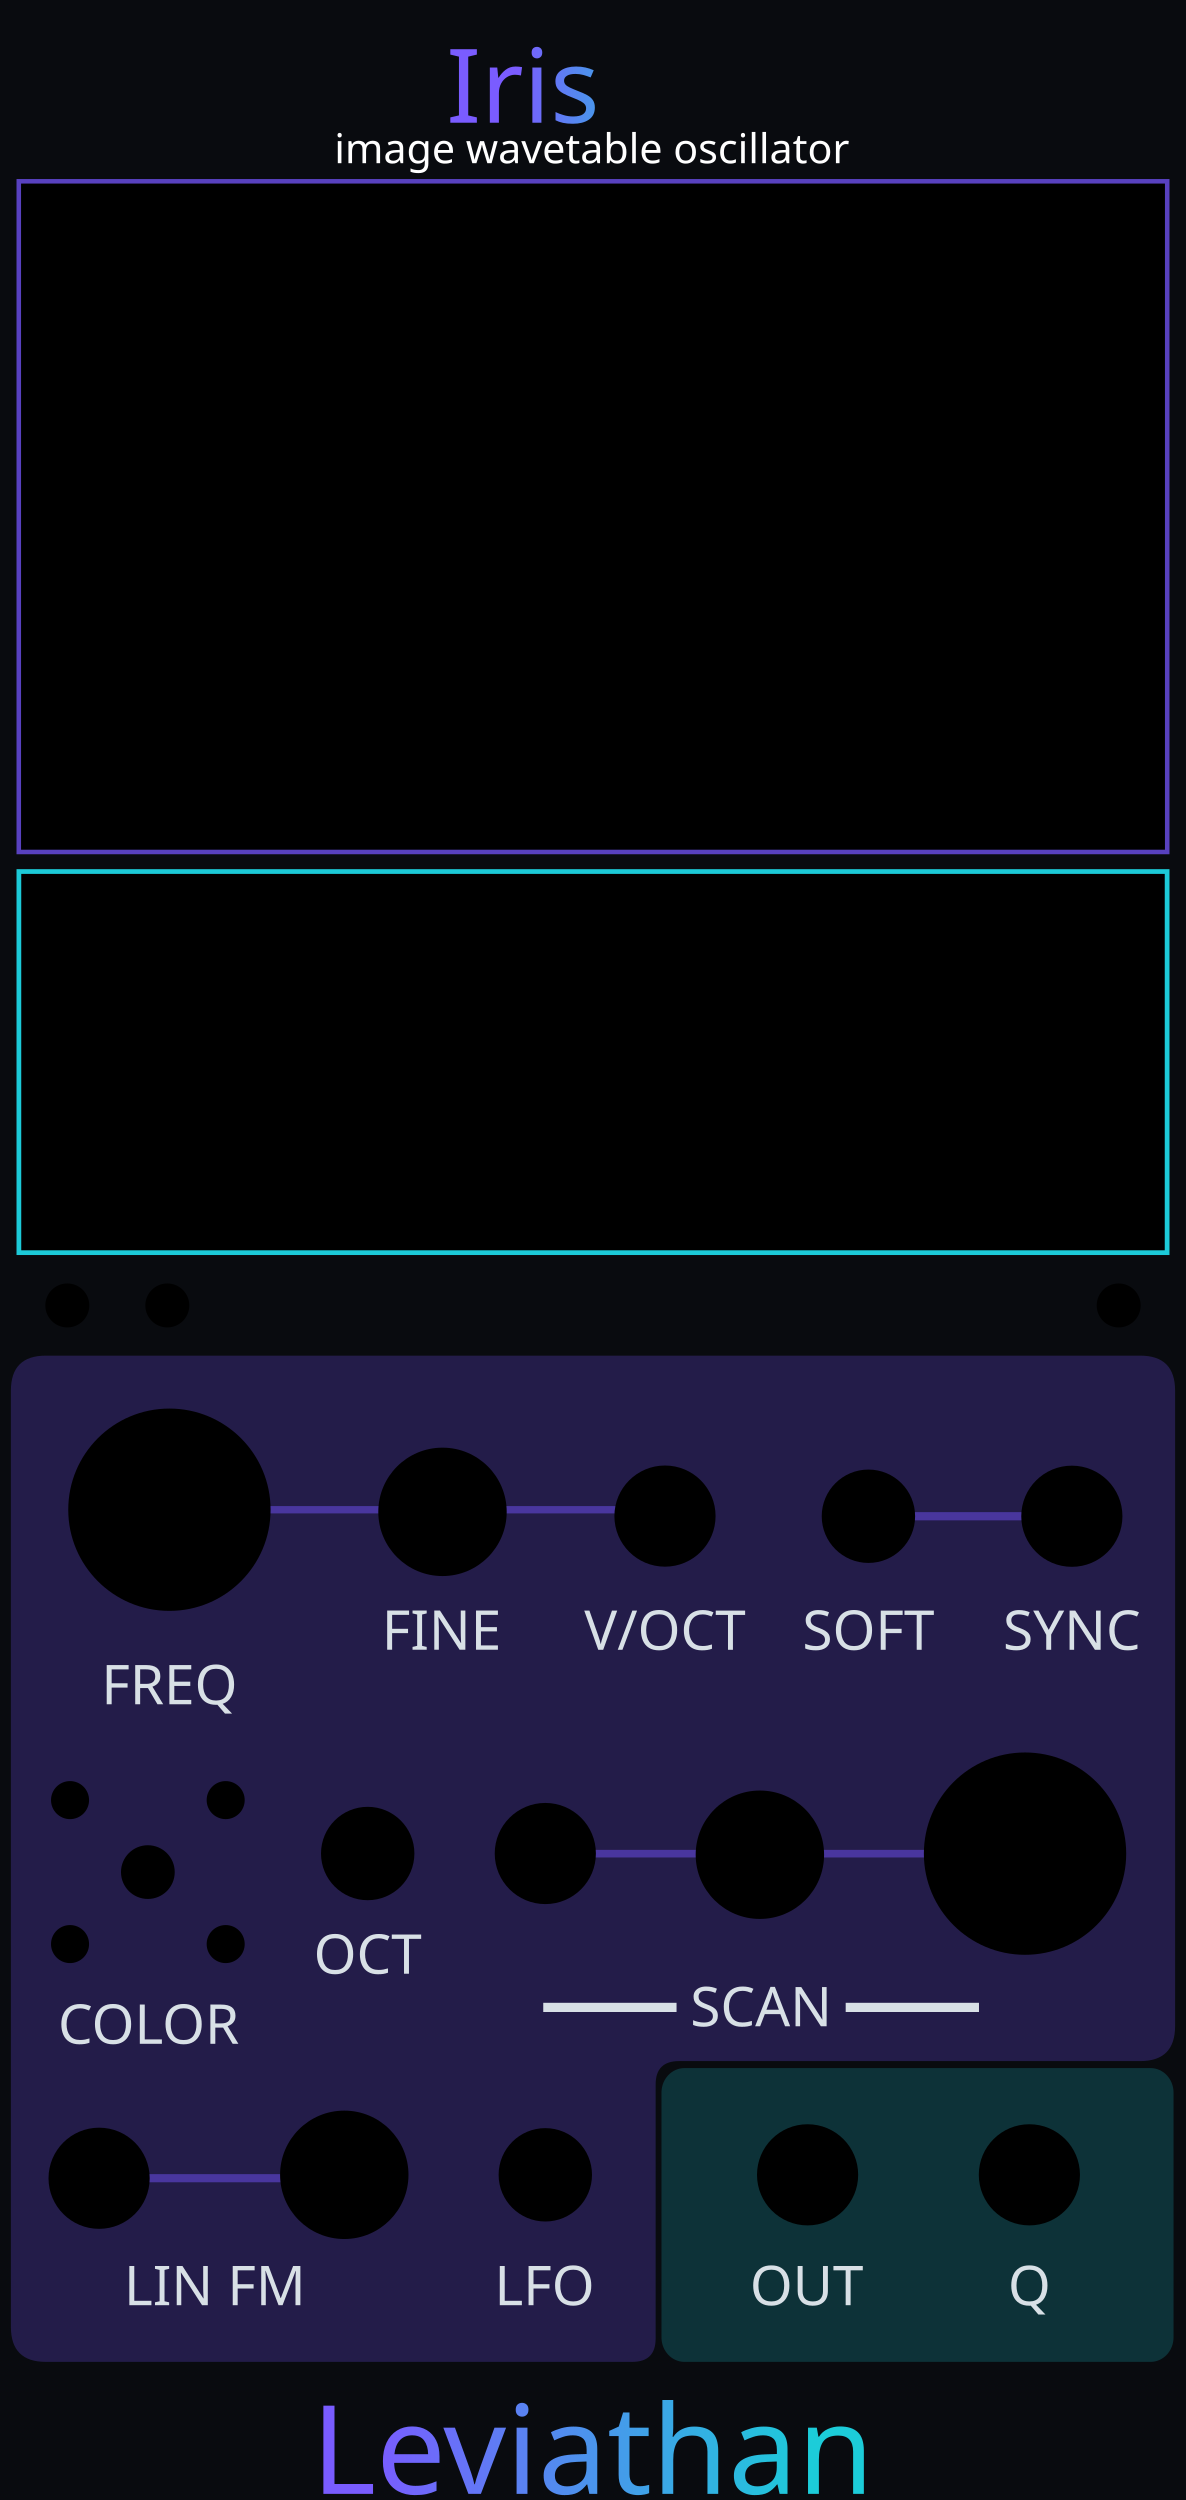
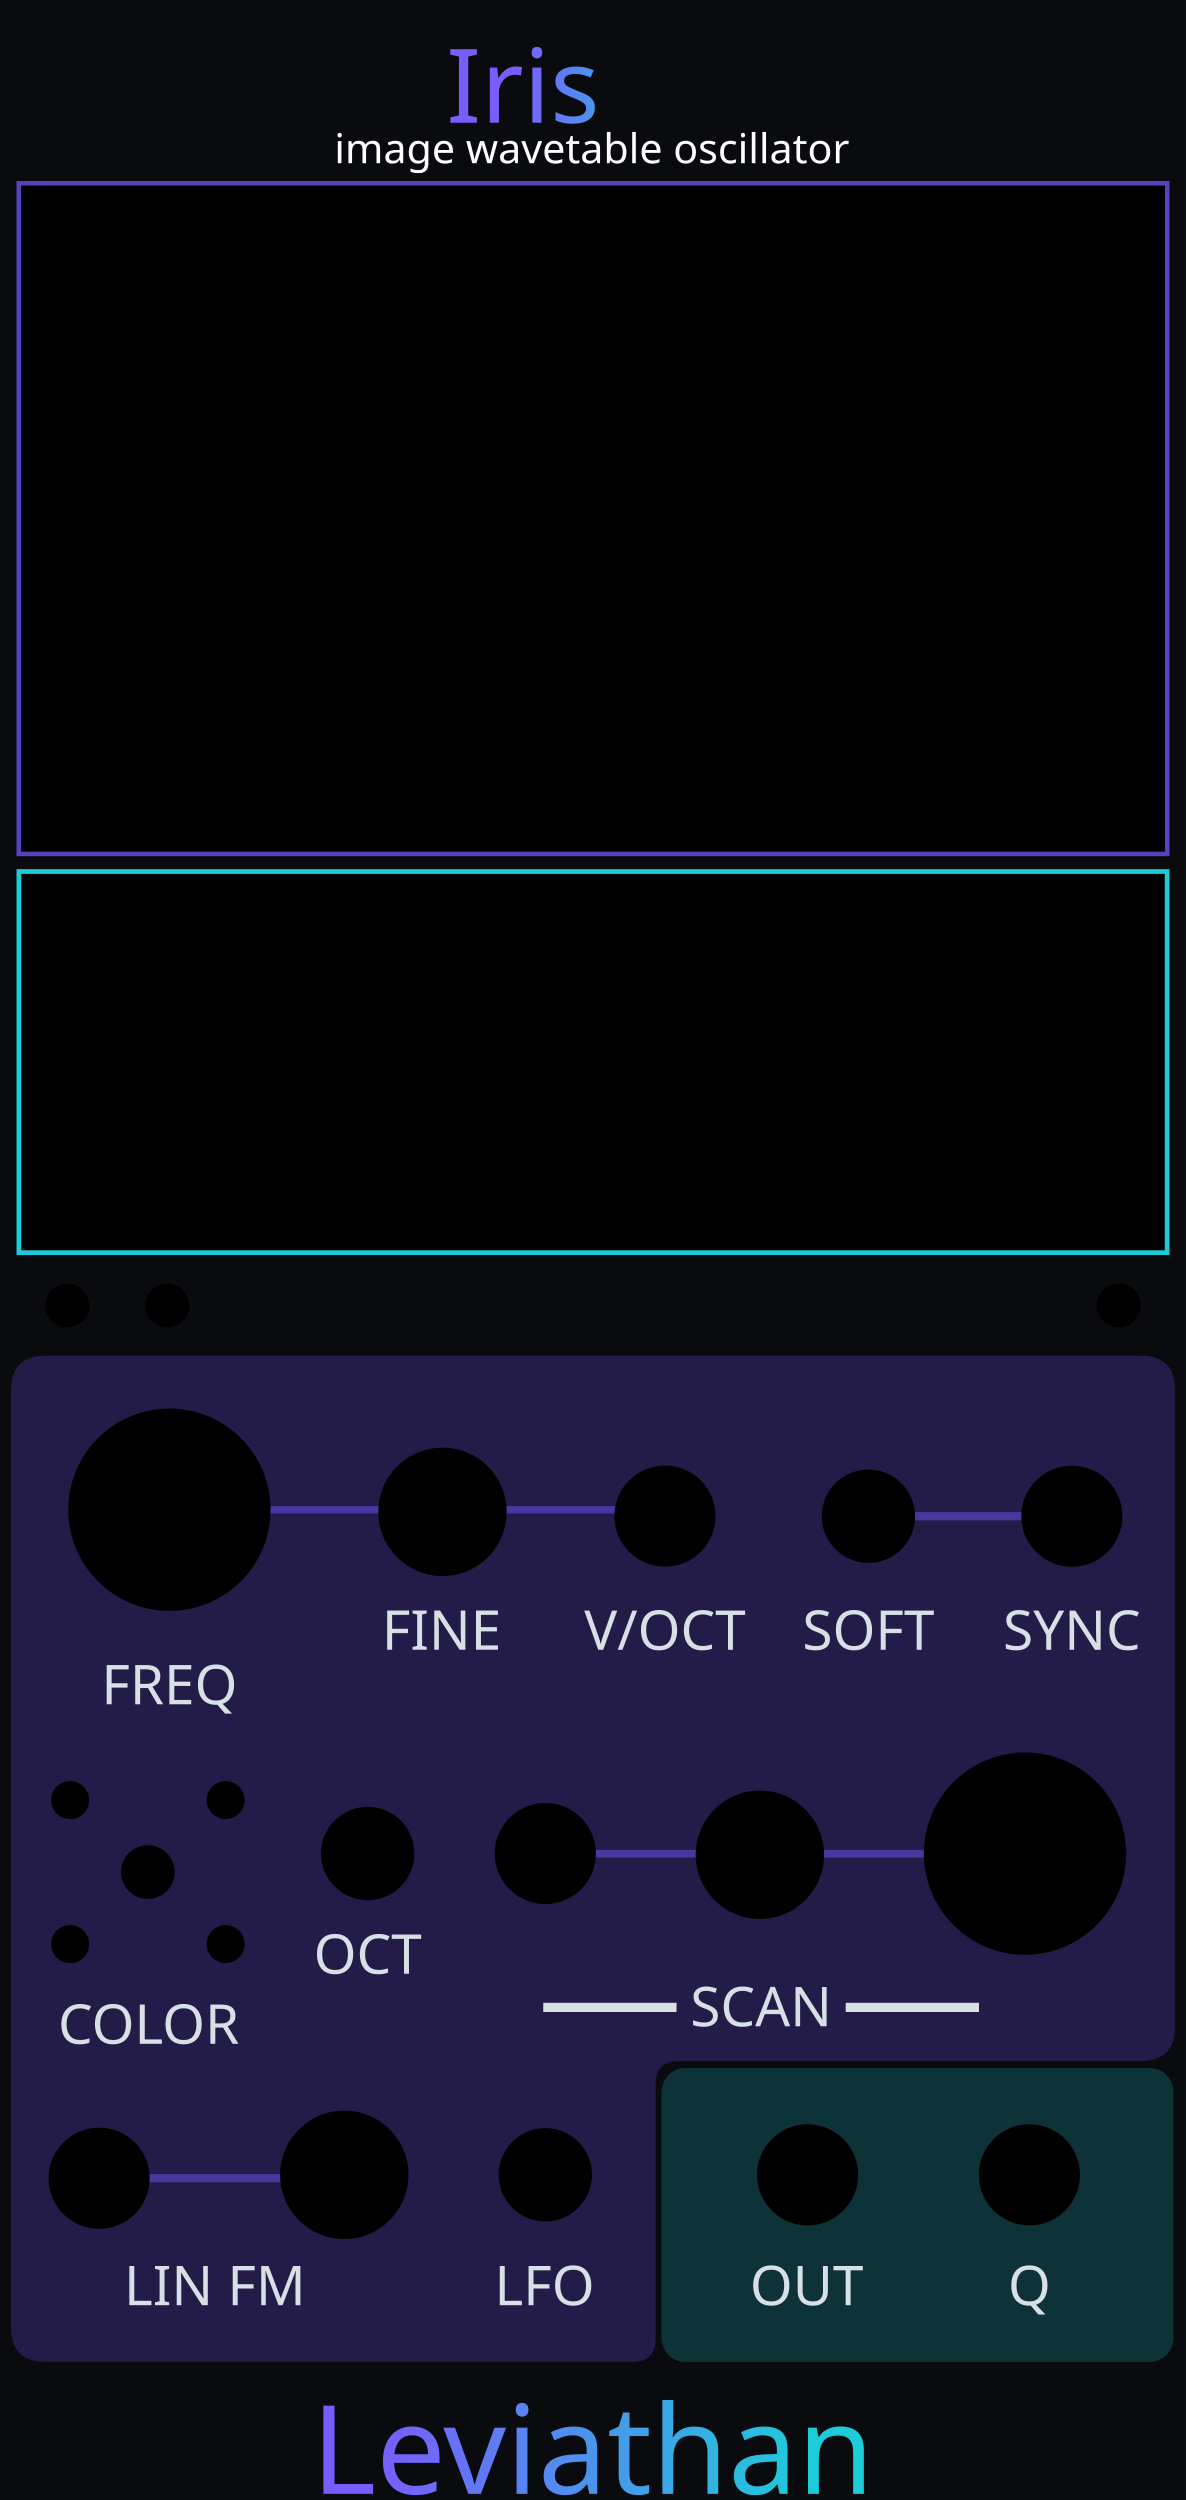
<svg xmlns="http://www.w3.org/2000/svg" xmlns:xlink="http://www.w3.org/1999/xlink" width="60.96mm" height="128.5mm" viewBox="0 0 6096 12850" version="1.1" id="svg18">
  <defs id="defs18">
    <linearGradient xlink:href="#linearGradient22" id="linearGradient500" gradientUnits="userSpaceOnUse" x1="5743.77" y1="1469.692" x2="6524.678" y2="1481.272" gradientTransform="matrix(0.9969081,0,0,0.9969081,-3064.901,-888.3115)" />
    <linearGradient id="linearGradient22">
      <stop style="stop-color:#7a5cff;stop-opacity:1;" offset="0" id="stop22" />
      <stop style="stop-color:#1cccd9;stop-opacity:1;" offset="1" id="stop23" />
    </linearGradient>
    <linearGradient xlink:href="#linearGradient20" id="linearGradient300" gradientUnits="userSpaceOnUse" gradientTransform="matrix(1.390218,0,0,1.390218,-5698.496,-5161.559)" x1="5486.824" y1="12735.478" x2="7088.807" y2="12738.298" spreadMethod="pad" />
    <linearGradient id="linearGradient20">
      <stop style="stop-color:#795cff;stop-opacity:1;" offset="0" id="stop20" />
      <stop style="stop-color:#1cccd9;stop-opacity:1;" offset="1" id="stop21" />
    </linearGradient>
  </defs>
  <rect width="6096" height="12850" fill="#090b0f" id="rect1" x="0" y="0" style="display:inline" />
  <g id="waves_layer" style="display:none;opacity:0.5" transform="translate(-2031.997,142.462)">
    <g id="branding_wave_left" transform="matrix(1.72,0,0,1.72,2416.919,11996.75)" style="display:inline">
      <path style="fill:#4995ec" d="m 0,413.249 c 0,0 99.571,-7.286 135.999,-84.999 36.428,-77.713 30.357,-229.499 207.642,-229.499 38.871,0 81.438,18.386 104.731,34.602 116.875,81.362 61.625,248.326 -75.589,205.523 0,0 49.786,-2.125 49.786,-67.697 0,-65.572 -82.091,-75.285 -94.714,-20.643 -8.992,38.927 -3.643,156.643 167.571,162.713" id="path149" />
      <path style="fill:#7a5cff" d="m 372.784,338.875 c 42.5,0 125.678,-65.875 75.213,-144.378 C 412.71,139.6 316.321,128.5 247.714,197.107 179.179,265.642 219.7,398.411 0.644,413.201 9.193,412.412 101.283,402.321 136,328.25 172.429,250.536 166.357,98.751 343.642,98.751 c 38.869,0 81.43,18.384 104.731,34.607 116.874,81.357 61.625,248.321 -75.589,205.517 z" id="path151" />
      <path style="fill:#1cccd9" d="M 495.426,413.249 H 268.433 C 242.935,402.664 232.851,365.455 246.5,310.035 c 15.166,-61.576 44.686,-94.762 88.642,-101.999 26.411,-4.347 46.895,4.299 59.973,12.945 -25.087,-13.418 -59.464,-4.238 -67.259,29.556 -8.998,38.929 -3.644,156.641 167.57,162.712 z" id="path155" />
    </g>
    <g id="branding_wave_right" transform="matrix(-1.72,0,0,1.72,7743.074,11996.75)" style="display:inline">
      <path style="fill:#4995ec" d="m 0,413.249 c 0,0 99.571,-7.286 135.999,-84.999 36.428,-77.713 30.357,-229.499 207.642,-229.499 38.871,0 81.438,18.386 104.731,34.602 116.875,81.362 61.625,248.326 -75.589,205.523 0,0 49.786,-2.125 49.786,-67.697 0,-65.572 -82.091,-75.285 -94.714,-20.643 -8.992,38.927 -3.643,156.643 167.571,162.713" id="path158" />
      <path style="fill:#7a5cff" d="m 372.784,338.875 c 42.5,0 125.678,-65.875 75.213,-144.378 C 412.71,139.6 316.321,128.5 247.714,197.107 179.179,265.642 219.7,398.411 0.644,413.201 9.193,412.412 101.283,402.321 136,328.25 172.429,250.536 166.357,98.751 343.642,98.751 c 38.869,0 81.43,18.384 104.731,34.607 116.874,81.357 61.625,248.321 -75.589,205.517 z" id="path160" />
      <path style="fill:#1cccd9" d="M 495.426,413.249 H 268.433 C 242.935,402.664 232.851,365.455 246.5,310.035 c 15.166,-61.576 44.686,-94.762 88.642,-101.999 26.411,-4.347 46.895,4.299 59.973,12.945 -25.087,-13.418 -59.464,-4.238 -67.259,29.556 -8.998,38.929 -3.644,156.641 167.57,162.712 z" id="path164" />
    </g>
  </g>
  <g id="iris_section_fields" style="display:inline">
    <g id="glass">
      <path d="m 235,6968.003 h 5626 c 119,0 179,60 179,180 V 10414 c 0,120 -60,180 -179,180 H 3490 c -80,0 -120,40 -120,120 v 1306 c 0,80 -40,120 -120,120 H 235 c -119,0 -179,-60 -179,-180 V 7148.003 c 0,-120 60,-180 179,-180 z" id="iris_input_field" style="display:inline;opacity:0.33;fill:#5740bf;fill-opacity:1;stroke:none" />
      <rect x="3400" y="10630" width="2632" height="1510" rx="117.935" ry="126" id="iris_output_field" style="display:inline;opacity:0.35;fill:#1cccd9;fill-opacity:0.58;stroke:none;stroke-width:0.967" />
    </g>
    <rect x="76" y="900" width="5944" height="5408" rx="126" ry="126" id="iris_preview_field" style="display:none;opacity:0.22;fill:#5740bf;fill-opacity:1;stroke:none" />
    <path d="M 1126.72,7760.052 H 3358.88" id="iris_freq_guide" style="display:inline;opacity:0.72;fill:none;stroke:#5740bf;stroke-width:37.881;stroke-linecap:round;stroke-opacity:1" />
    <path d="M 2957.074,9527.956 H 5534.926" id="iris_scan_guide" style="display:inline;opacity:0.72;fill:none;stroke:#5740bf;stroke-width:39.05;stroke-linecap:round;stroke-opacity:1" />
    <path d="M 668.001,11195.878 H 1790.001" id="iris_fm_guide" style="display:inline;opacity:0.72;fill:none;stroke:#5740bf;stroke-width:42;stroke-linecap:round;stroke-opacity:1" />
    <path d="m 4704,7793.508 h 545.297" id="iris_soft_sync_guide" style="display:inline;opacity:0.72;fill:none;stroke:#5740bf;stroke-width:42;stroke-linecap:round;stroke-opacity:1" />
  </g>
  <g id="components" style="display:inline">
    <circle id="IRIS_COARSE_PARAM" cx="870.8" cy="7760" r="520" />
    <circle id="IRIS_FINE_PARAM" cx="2274.418" cy="7770.936" r="330" />
    <circle id="IRIS_SCAN_PARAM" cx="5268.674" cy="9527.7" r="520" />
    <circle id="IRIS_FM_ATTEN_PARAM" cx="1769.601" cy="11178.575" r="330" />
    <circle id="IRIS_LFO_MODE_PARAM" cx="2802.9" cy="11178.575" r="240" />
    <circle id="IRIS_SCAN_ATTEN_PARAM" cx="3905.787" cy="9533.353" r="330" />
    <circle id="IRIS_COARSE_STEP_MODE_PARAM" cx="1889.982" cy="9527.071" r="240" />
    <circle id="IRIS_SMOOTHING_MENU_BUTTON" cx="346" cy="6710" r="113" />
    <circle id="IRIS_SOURCE_MENU_BUTTON" cx="860" cy="6710" r="113" />
    <circle id="IRIS_CHANNEL_PREVIEW_BUTTON" cx="5750" cy="6710" r="113" />
    <g id="channel_selector">
      <circle id="IRIS_IMAGE_CHANNEL_BUTTON" cx="760" cy="9622.578" r="138.111" style="stroke-width:1.222" />
      <circle id="IRIS_IMAGE_CHANNEL_ALL_LIGHT" cx="360" cy="9252.578" r="97.778" style="stroke-width:1.222" />
      <circle id="IRIS_IMAGE_CHANNEL_RED_LIGHT" cx="1160" cy="9252.578" r="97.778" style="stroke-width:1.222" />
      <circle id="IRIS_IMAGE_CHANNEL_GREEN_LIGHT" cx="1160" cy="9992.578" r="97.778" style="stroke-width:1.222" />
      <circle id="IRIS_IMAGE_CHANNEL_BLUE_LIGHT" cx="360" cy="9992.578" r="97.778" style="stroke-width:1.222" />
    </g>
    <circle id="IRIS_V_OCT_INPUT" cx="3418.037" cy="7792.729" r="260" />
    <circle id="IRIS_SOFT_SYNC_MODE_PARAM" cx="4463.667" cy="7793.506" r="240" />
    <circle id="IRIS_FM_INPUT" cx="509.4" cy="11196.27" r="260" />
    <circle id="IRIS_SCAN_INPUT" cx="2802.9" cy="9527.071" r="260" />
    <circle id="IRIS_SYNC_INPUT" cx="5509.297" cy="7793.506" r="260" />
    <circle id="IRIS_OUT_OUTPUT" cx="4151" cy="11178.575" r="260" />
    <circle id="IRIS_INV_OUTPUT" cx="5291" cy="11178.575" r="260" />
    <circle id="NAUTILOID_EXPANDER_LIGHT" cx="320" cy="580" r="180" style="display:none" />
  </g>
-   <rect id="IRIS_DISPLAY" x="96.527" y="931.9" width="5902.946" height="3447.278" rx="0" style="display:inline;stroke:#5841bf;stroke-width:23.3;stroke-dasharray:none;stroke-opacity:1" />
+   <rect id="IRIS_DISPLAY" x="96.527" y="941.95" width="5902.946" height="3447.278" rx="0" style="display:inline;stroke:#5841bf;stroke-width:23.3;stroke-dasharray:none;stroke-opacity:1" />
  <g id="screen">
    <rect id="IRIS_WAVE_PREVIEW" x="97.03" y="4479.68" width="5901.941" height="1958.995" rx="0" style="display:inline;stroke:#1ccad8;stroke-width:24.305;stroke-dasharray:none;stroke-opacity:1" />
  </g>
  <g fill="#d8e0e6" font-family="sans-serif" font-size="170px" text-anchor="middle" id="labels" style="display:inline">
    <text x="870.8" y="8759.928" id="text6" style="font-style:normal;font-variant:normal;font-weight:normal;font-stretch:normal;font-size:282.222px;font-family:Rubik;-inkscape-font-specification:'Rubik, @wght=400';font-variant-ligatures:normal;font-variant-caps:normal;font-variant-numeric:normal;font-variant-east-asian:normal;font-variation-settings:'wght' 400">
      <tspan id="tspan5" x="870.8" y="8759.928">FREQ</tspan>
    </text>
    <text x="2269.479" y="8479.765" id="text7" style="font-style:normal;font-variant:normal;font-weight:normal;font-stretch:normal;font-size:282.222px;font-family:Rubik;-inkscape-font-specification:'Rubik, @wght=400';font-variant-ligatures:normal;font-variant-caps:normal;font-variant-numeric:normal;font-variant-east-asian:normal;font-variation-settings:'wght' 400">FINE</text>
    <text x="3912.137" y="10414.978" id="text10" style="font-style:normal;font-variant:normal;font-weight:normal;font-stretch:normal;font-size:282.222px;font-family:Rubik;-inkscape-font-specification:'Rubik, @wght=400';font-variant-ligatures:normal;font-variant-caps:normal;font-variant-numeric:normal;font-variant-east-asian:normal;font-variation-settings:'wght' 400">
      <tspan id="tspan10" x="3912.137" y="10414.978">━━━━ SCAN ━━━━</tspan>
    </text>
    <text x="1889.982" y="10144.939" id="text12" style="font-style:normal;font-variant:normal;font-weight:normal;font-stretch:normal;font-size:282.222px;font-family:Rubik;-inkscape-font-specification:'Rubik, @wght=400';font-variant-ligatures:normal;font-variant-caps:normal;font-variant-numeric:normal;font-variant-east-asian:normal;font-variation-settings:'wght' 400">
      <tspan id="tspan4" x="1889.982" y="10144.939">OCT</tspan>
    </text>
    <text x="763.81" y="10504.98" id="text12-9" style="font-style:normal;font-variant:normal;font-weight:normal;font-stretch:normal;font-size:282.222px;font-family:Rubik;-inkscape-font-specification:'Rubik, @wght=400';font-variant-ligatures:normal;font-variant-caps:normal;font-variant-numeric:normal;font-variant-east-asian:normal;font-variation-settings:'wght' 400;display:inline">
      <tspan id="tspan9" x="763.81" y="10504.98">COLOR</tspan>
    </text>
    <text x="3418.037" y="8479.977" id="text13" style="font-style:normal;font-variant:normal;font-weight:normal;font-stretch:normal;font-size:282.222px;font-family:Rubik;-inkscape-font-specification:'Rubik, @wght=400';font-variant-ligatures:normal;font-variant-caps:normal;font-variant-numeric:normal;font-variant-east-asian:normal;font-variation-settings:'wght' 400">V/OCT</text>
    <text x="4463.667" y="8479.977" id="text15" style="font-style:normal;font-variant:normal;font-weight:normal;font-stretch:normal;font-size:282.222px;font-family:Rubik;-inkscape-font-specification:'Rubik, @wght=400';font-variant-ligatures:normal;font-variant-caps:normal;font-variant-numeric:normal;font-variant-east-asian:normal;font-variation-settings:'wght' 400">SOFT</text>
    <text x="1104.359" y="11848.603" id="text14" style="font-style:normal;font-variant:normal;font-weight:normal;font-stretch:normal;font-size:282.222px;font-family:Rubik;-inkscape-font-specification:'Rubik, @wght=400';font-variant-ligatures:normal;font-variant-caps:normal;font-variant-numeric:normal;font-variant-east-asian:normal;font-variation-settings:'wght' 400">
      <tspan id="tspan8" x="1104.359" y="11848.603">LIN FM</tspan>
    </text>
    <text x="5509.297" y="8479.977" id="text16" style="font-style:normal;font-variant:normal;font-weight:normal;font-stretch:normal;font-size:282.222px;font-family:Rubik;-inkscape-font-specification:'Rubik, @wght=400';font-variant-ligatures:normal;font-variant-caps:normal;font-variant-numeric:normal;font-variant-east-asian:normal;font-variation-settings:'wght' 400">SYNC</text>
    <text x="4146.061" y="11848.603" id="text17" style="font-style:normal;font-variant:normal;font-weight:normal;font-stretch:normal;font-size:282.222px;font-family:Rubik;-inkscape-font-specification:'Rubik, @wght=400';font-variant-ligatures:normal;font-variant-caps:normal;font-variant-numeric:normal;font-variant-east-asian:normal;font-variation-settings:'wght' 400;display:inline">
      <tspan id="tspan7" x="4146.061" y="11848.603">OUT</tspan>
    </text>
    <text x="2798.949" y="11848.603" id="text17-7" style="font-style:normal;font-variant:normal;font-weight:normal;font-stretch:normal;font-size:282.222px;font-family:Rubik;-inkscape-font-specification:'Rubik, @wght=400';font-variant-ligatures:normal;font-variant-caps:normal;font-variant-numeric:normal;font-variant-east-asian:normal;font-variation-settings:'wght' 400;display:inline">
      <tspan id="tspan1" x="2798.949" y="11848.603">LFO</tspan>
    </text>
    <text x="5291" y="11848.603" id="text18" style="font-style:normal;font-variant:normal;font-weight:normal;font-stretch:normal;font-size:282.222px;font-family:Rubik;-inkscape-font-specification:'Rubik, @wght=400';font-variant-ligatures:normal;font-variant-caps:normal;font-variant-numeric:normal;font-variant-east-asian:normal;font-variation-settings:'wght' 400">
      <tspan id="tspan6" x="5291" y="11848.603">Q</tspan>
    </text>
    <text id="reworked_module_title_text" x="3031.331" y="447.234" style="font-style:normal;font-variant:normal;font-weight:normal;font-stretch:normal;font-size:529.167px;font-family:Rubik;-inkscape-font-specification:'Rubik, @wght=600';font-variant-ligatures:normal;font-variant-caps:normal;font-variant-numeric:normal;font-variant-east-asian:normal;font-variation-settings:'wght' 600;dominant-baseline:middle;text-anchor:middle;display:inline;fill:url(#linearGradient500);stroke-width:28.135" xml:space="preserve">
      <tspan id="tspan2" style="fill:url(#linearGradient500)" x="3031.331" y="447.234">Iris</tspan>
    </text>
    <text x="3042.179" y="839" fill="#8e9ba6" font-family="sans-serif" font-size="170" text-anchor="middle" id="text4" style="font-style:normal;font-variant:normal;font-weight:normal;font-stretch:normal;font-size:211.667px;font-family:Rubik;-inkscape-font-specification:'Rubik, Normal';font-variant-ligatures:normal;font-variant-caps:normal;font-variant-numeric:normal;font-variant-east-asian:normal;text-anchor:middle;fill:#ffffff;fill-opacity:1">
      <tspan id="tspan3" x="3042.179" y="839">image wavetable oscillator</tspan>
    </text>
    <text id="reworked_LEVIATHAN_LOGO" x="3046.095" y="12598.223" style="font-style:normal;font-variant:normal;font-weight:normal;font-stretch:normal;font-size:635px;font-family:Ancient;-inkscape-font-specification:'Ancient, Normal';font-variant-ligatures:normal;font-variant-caps:normal;font-variant-numeric:normal;font-variant-east-asian:normal;dominant-baseline:middle;text-anchor:middle;display:inline;fill:url(#linearGradient300);fill-rule:evenodd;stroke-width:37.088" xml:space="preserve">Leviathan</text>
  </g>
  <g id="perfect_wave_raster_anchors" style="display:none">
    <rect id="BRANDING_WAVE_LEFT_RASTER" x="157.610" y="12338.190" width="1306.748" height="511.810" />
    <rect id="BRANDING_WAVE_RIGHT_RASTER" x="4631.674" y="12338.190" width="1306.748" height="511.810" />
  </g>
</svg>
